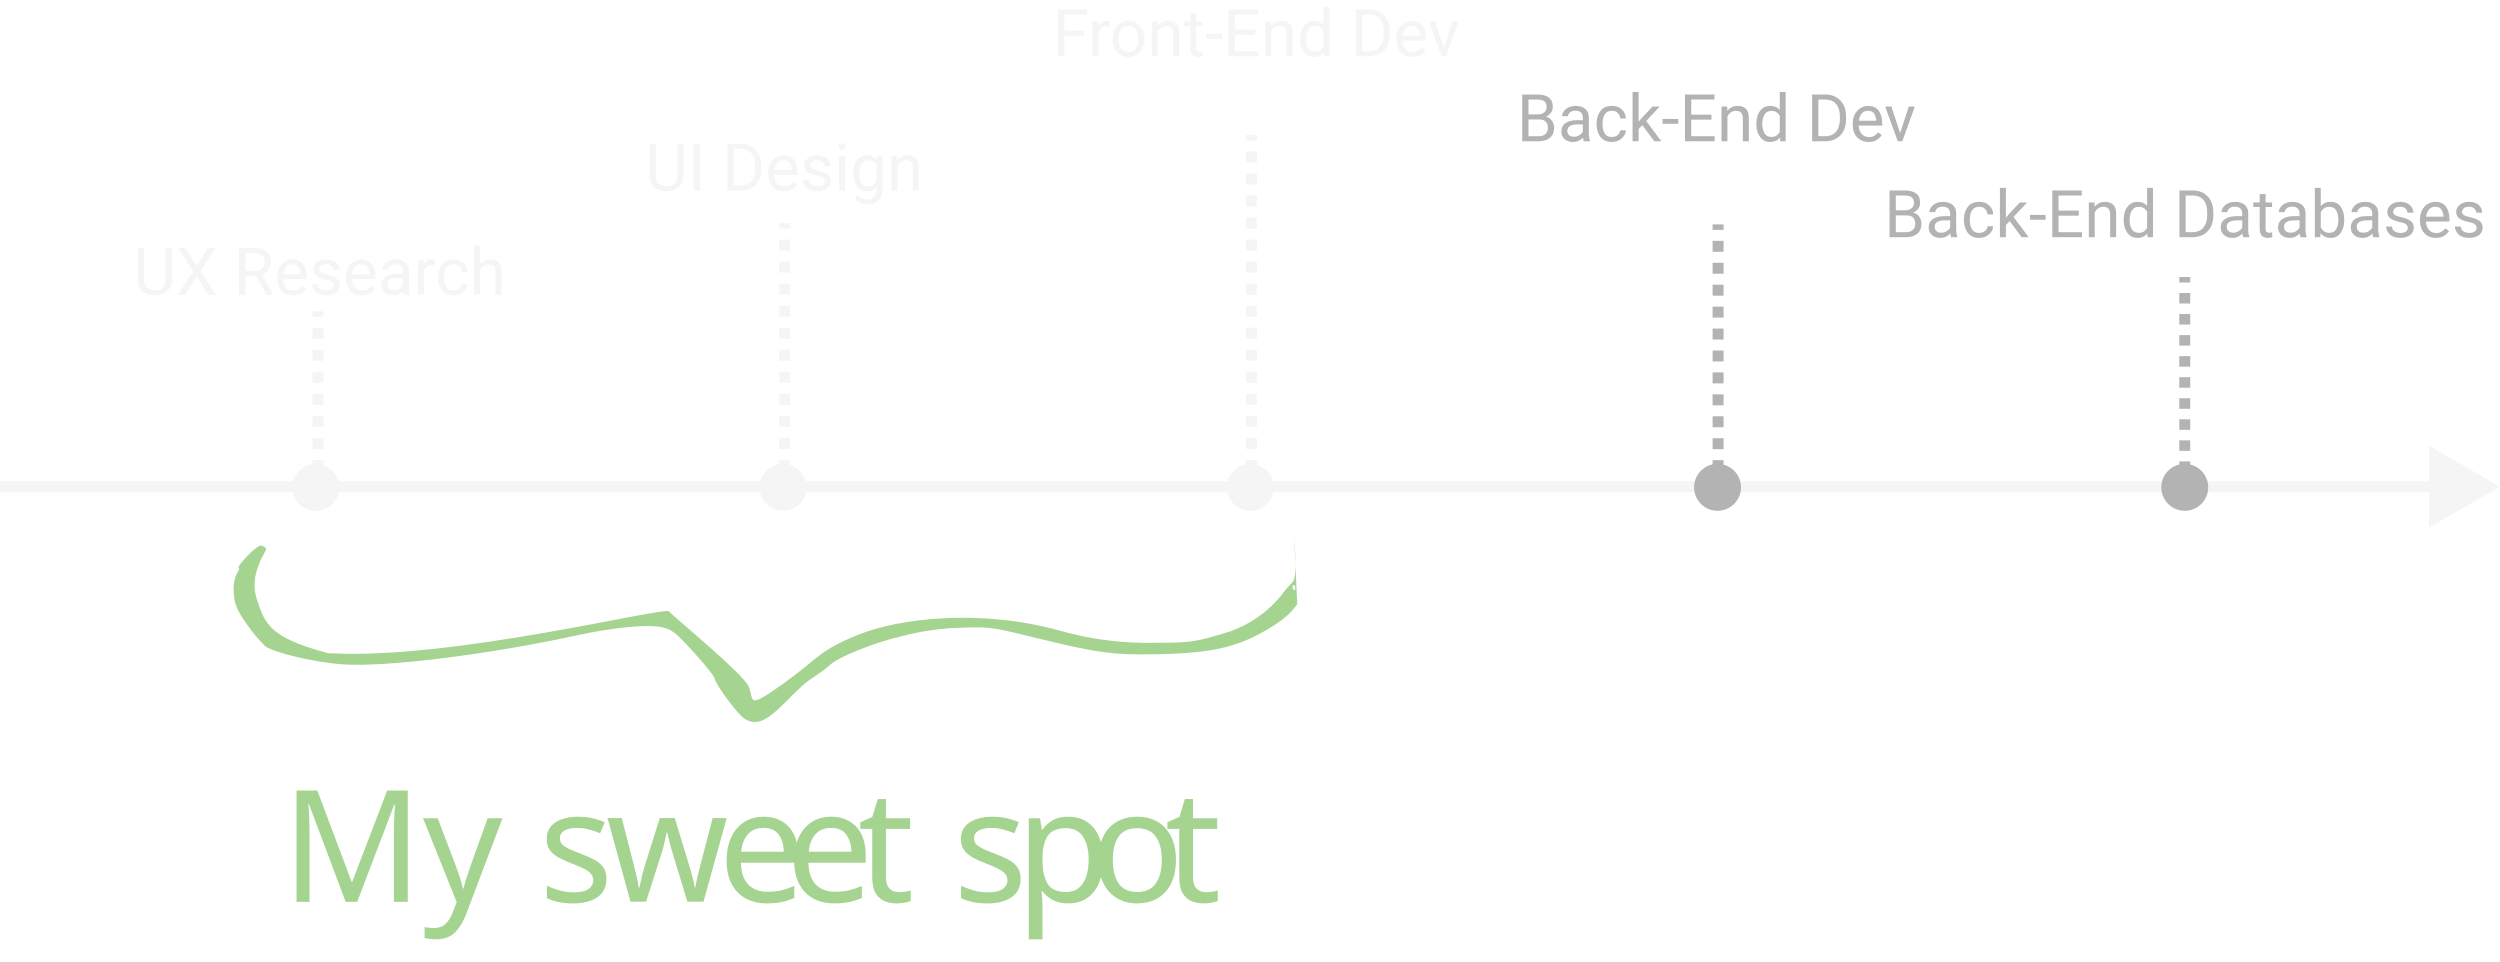
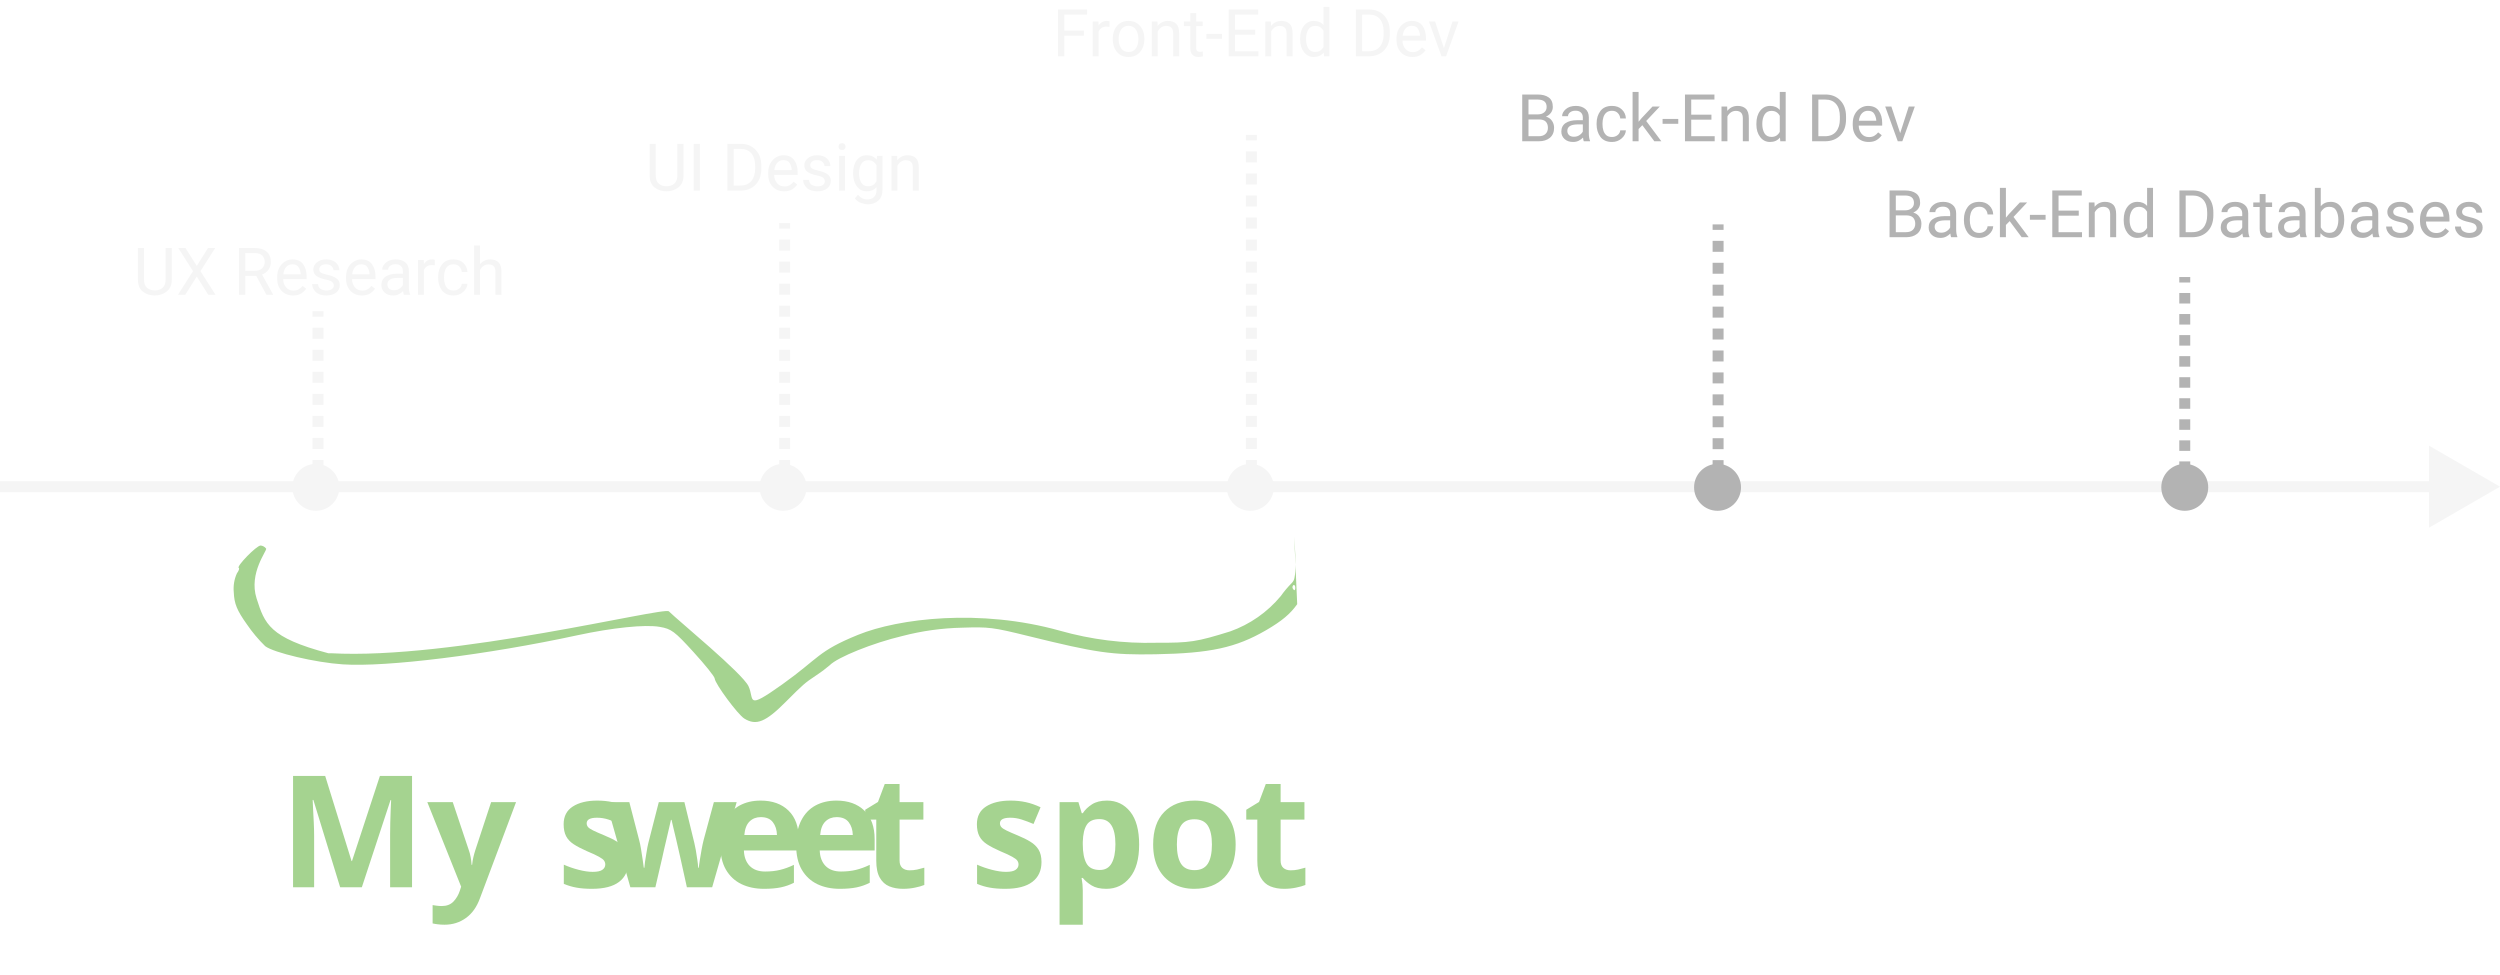
- <svg xmlns="http://www.w3.org/2000/svg" id="Layer_1" data-name="Layer 1" viewBox="0 0 456 175.4">
+ <svg xmlns="http://www.w3.org/2000/svg" id="Layer_1" data-name="Layer 1" viewBox="0 0 456 177.74">
  <defs>
-     <style>.cls-1,.cls-3,.cls-4,.cls-5,.cls-6,.cls-7,.cls-8{fill:none;stroke-miterlimit:10;stroke-width:2px;}.cls-1,.cls-3,.cls-6,.cls-7{stroke:#f5f5f5;}.cls-10,.cls-2{fill:#f5f5f5;}.cls-3{stroke-dasharray:2.01 2.01;}.cls-4,.cls-5,.cls-8{stroke:#b3b3b3;}.cls-5{stroke-dasharray:2 2;}.cls-6{stroke-dasharray:2.01 2.01;}.cls-7{stroke-dasharray:2.01 2.01;}.cls-8{stroke-dasharray:1.92 1.92;}.cls-15,.cls-9{fill:#b3b3b3;}.cls-10,.cls-15{font-size:12px;font-family:Roboto-Regular, Roboto;}.cls-11{letter-spacing:-0.01em;}.cls-12{letter-spacing:-0.01em;}.cls-13{letter-spacing:-0.01em;}.cls-14{letter-spacing:-0.01em;}.cls-16,.cls-17{fill:#a5d390;}.cls-17{font-size:28.45px;font-family:MarkerFelt-Thin, Marker Felt;}.cls-18{letter-spacing:0.06em;}.cls-19{letter-spacing:0em;}.cls-20{letter-spacing:0.05em;}.cls-21{letter-spacing:0.08em;}.cls-22{letter-spacing:0.03em;}.cls-23{letter-spacing:0.05em;}.cls-24{letter-spacing:0.07em;}</style>
+     <style>.cls-1,.cls-3,.cls-4,.cls-5,.cls-6,.cls-7,.cls-8{fill:none;stroke-miterlimit:10;stroke-width:2px;}.cls-1,.cls-3,.cls-6,.cls-7{stroke:#f5f5f5;}.cls-10,.cls-2{fill:#f5f5f5;}.cls-3{stroke-dasharray:2.01 2.01;}.cls-4,.cls-5,.cls-8{stroke:#b3b3b3;}.cls-5{stroke-dasharray:2 2;}.cls-6{stroke-dasharray:2.01 2.01;}.cls-7{stroke-dasharray:2.01 2.01;}.cls-8{stroke-dasharray:1.92 1.92;}.cls-15,.cls-9{fill:#b3b3b3;}.cls-10,.cls-15{font-size:12px;font-family:Roboto-Regular, Roboto;}.cls-11{letter-spacing:-0.01em;}.cls-12{letter-spacing:-0.01em;}.cls-13{letter-spacing:-0.01em;}.cls-14{letter-spacing:-0.01em;}.cls-16,.cls-17{fill:#a5d390;}.cls-17{font-size:28.45px;font-family:Marydale-Bold, Marydale;font-weight:700;}.cls-18{letter-spacing:0.07em;}.cls-19{letter-spacing:0em;}.cls-20{letter-spacing:-0.02em;}.cls-21{letter-spacing:-0.02em;}</style>
  </defs>
  <line class="cls-1" y1="88.77" x2="445.24" y2="88.77" />
  <polygon class="cls-2" points="443.05 96.25 456 88.77 443.05 81.29 443.05 96.25" />
  <line class="cls-1" x1="58" y1="56.77" x2="58" y2="57.77" />
  <line class="cls-3" x1="58" y1="59.78" x2="58" y2="86.92" />
  <line class="cls-1" x1="58" y1="87.93" x2="58" y2="88.93" />
  <line class="cls-4" x1="313.38" y1="40.93" x2="313.38" y2="41.93" />
  <line class="cls-5" x1="313.38" y1="43.93" x2="313.38" y2="86.93" />
  <line class="cls-4" x1="313.38" y1="87.93" x2="313.38" y2="88.93" />
  <line class="cls-1" x1="228.25" y1="24.61" x2="228.25" y2="25.61" />
  <line class="cls-6" x1="228.25" y1="27.62" x2="228.25" y2="86.92" />
  <line class="cls-1" x1="228.25" y1="87.93" x2="228.25" y2="88.93" />
  <line class="cls-1" x1="143.12" y1="40.69" x2="143.12" y2="41.69" />
  <line class="cls-7" x1="143.12" y1="43.7" x2="143.12" y2="86.92" />
  <line class="cls-1" x1="143.12" y1="87.93" x2="143.12" y2="88.93" />
  <line class="cls-4" x1="398.5" y1="50.53" x2="398.5" y2="51.53" />
  <line class="cls-8" x1="398.5" y1="53.44" x2="398.5" y2="86.97" />
  <line class="cls-4" x1="398.5" y1="87.93" x2="398.5" y2="88.93" />
  <circle class="cls-2" cx="57.61" cy="88.89" r="4.28" />
  <circle class="cls-9" cx="313.28" cy="88.89" r="4.28" />
  <circle class="cls-2" cx="228.06" cy="88.89" r="4.28" />
  <circle class="cls-2" cx="142.83" cy="88.89" r="4.28" />
  <circle class="cls-9" cx="398.5" cy="88.89" r="4.28" />
  <text class="cls-10" transform="translate(24.33 53.77)">UX Resea<tspan class="cls-11" x="51.09" y="0">r</tspan>
    <tspan x="55.04" y="0">ch</tspan>
  </text>
  <text class="cls-10" transform="translate(117.67 34.77)">UI Design</text>
  <text class="cls-10" transform="translate(192 10.27)">
    <tspan class="cls-12">F</tspan>
    <tspan class="cls-13" x="6.48" y="0">r</tspan>
    <tspan x="10.42" y="0">ont-End D</tspan>
    <tspan class="cls-14" x="62.17" y="0">e</tspan>
    <tspan x="68.45" y="0">v</tspan>
  </text>
  <text class="cls-15" transform="translate(276.67 25.77)">Back-End D<tspan class="cls-14" x="60.72" y="0">e</tspan>
    <tspan x="67" y="0">v</tspan>
  </text>
  <text class="cls-15" transform="translate(343.67 43.27)">Back-End Databases</text>
  <path id="path3239" class="cls-16" d="M254.27,168.06c.43,5.7.15,7.1.06,7.52a1.72,1.72,0,0,1-.51,1,18.77,18.77,0,0,0-2,2.38,21.25,21.25,0,0,1-9.2,6.43c-6.17,1.92-7.3,2.1-13.52,2.08a58.64,58.64,0,0,1-17.56-2.2c-14.56-4.08-29.44-2.25-36.84.76s-7.06,4.23-13.83,9.05-5,2.71-6.13.32S142,183.5,140.21,181.74c-.91-.88-39.62,8.87-61.67,7.64l-.45,0c-10.76-2.86-11.59-5.34-13.08-10s2-8.78,1.74-9.09a1.43,1.43,0,0,0-1-.56c-.75,0-4.45,3.81-4,4.08.19.1,0,.55-.33,1a6.77,6.77,0,0,0-.57,3.44c.08,2.08.57,3.3,2.38,5.84a26.44,26.44,0,0,0,3.35,4c1.55,1.19,9.19,3,14.15,3.32,7.88.54,26.35-1.75,42.8-5.31,6.35-1.37,12.35-2,15-1.53,2.13.36,2.72.8,6.18,4.6,2.11,2.31,3.85,4.48,3.86,4.82.06.95,4.22,6.59,5.41,7.31,2.18,1.35,3.91.63,7.66-3.16,3-3,3.34-3.33,5.41-4.7a23.41,23.41,0,0,0,2.49-1.86c1.42-1.47,7.89-4.07,13.25-5.34a47.2,47.2,0,0,1,10.91-1.52c4.93-.16,5.56-.08,12.1,1.53,12.45,3.07,15.18,3.46,23.17,3.32,10-.18,14.67-1.2,20.14-4.37,2.93-1.7,4.46-3,5.71-4.77m-.71-2.72a.51.51,0,0,1,0-.74c.2-.13.37.09.36.5s-.15.55-.38.24ZM65.67,184.41c.93.64,1.37.72,1.83.35Z" transform="translate(-18.21 -70.23)" />
-   <text class="cls-17" transform="translate(51.33 164.5)">My <tspan class="cls-18" x="46.94" y="0">s</tspan>
-     <tspan class="cls-19" x="59.17" y="0">w</tspan>
-     <tspan class="cls-20" x="79.65" y="0">e</tspan>
-     <tspan class="cls-21" x="91.97" y="0">e</tspan>
-     <tspan class="cls-19" x="105.14" y="0">t </tspan>
-     <tspan class="cls-22" x="122.49" y="0">s</tspan>
-     <tspan class="cls-23" x="133.9" y="0">p</tspan>
-     <tspan class="cls-24" x="147.49" y="0">o</tspan>
-     <tspan x="161.15" y="0">t</tspan>
+   <text class="cls-17" transform="translate(50.89 161.84)">
+     <tspan class="cls-18">M</tspan>
+     <tspan class="cls-19" x="27.05" y="0">y s</tspan>
+     <tspan class="cls-20" x="59.4" y="0">w</tspan>
+     <tspan x="79.22" y="0">e</tspan>
+     <tspan class="cls-21" x="93.05" y="0">e</tspan>
+     <tspan x="106.27" y="0">t spot</tspan>
  </text>
</svg>
